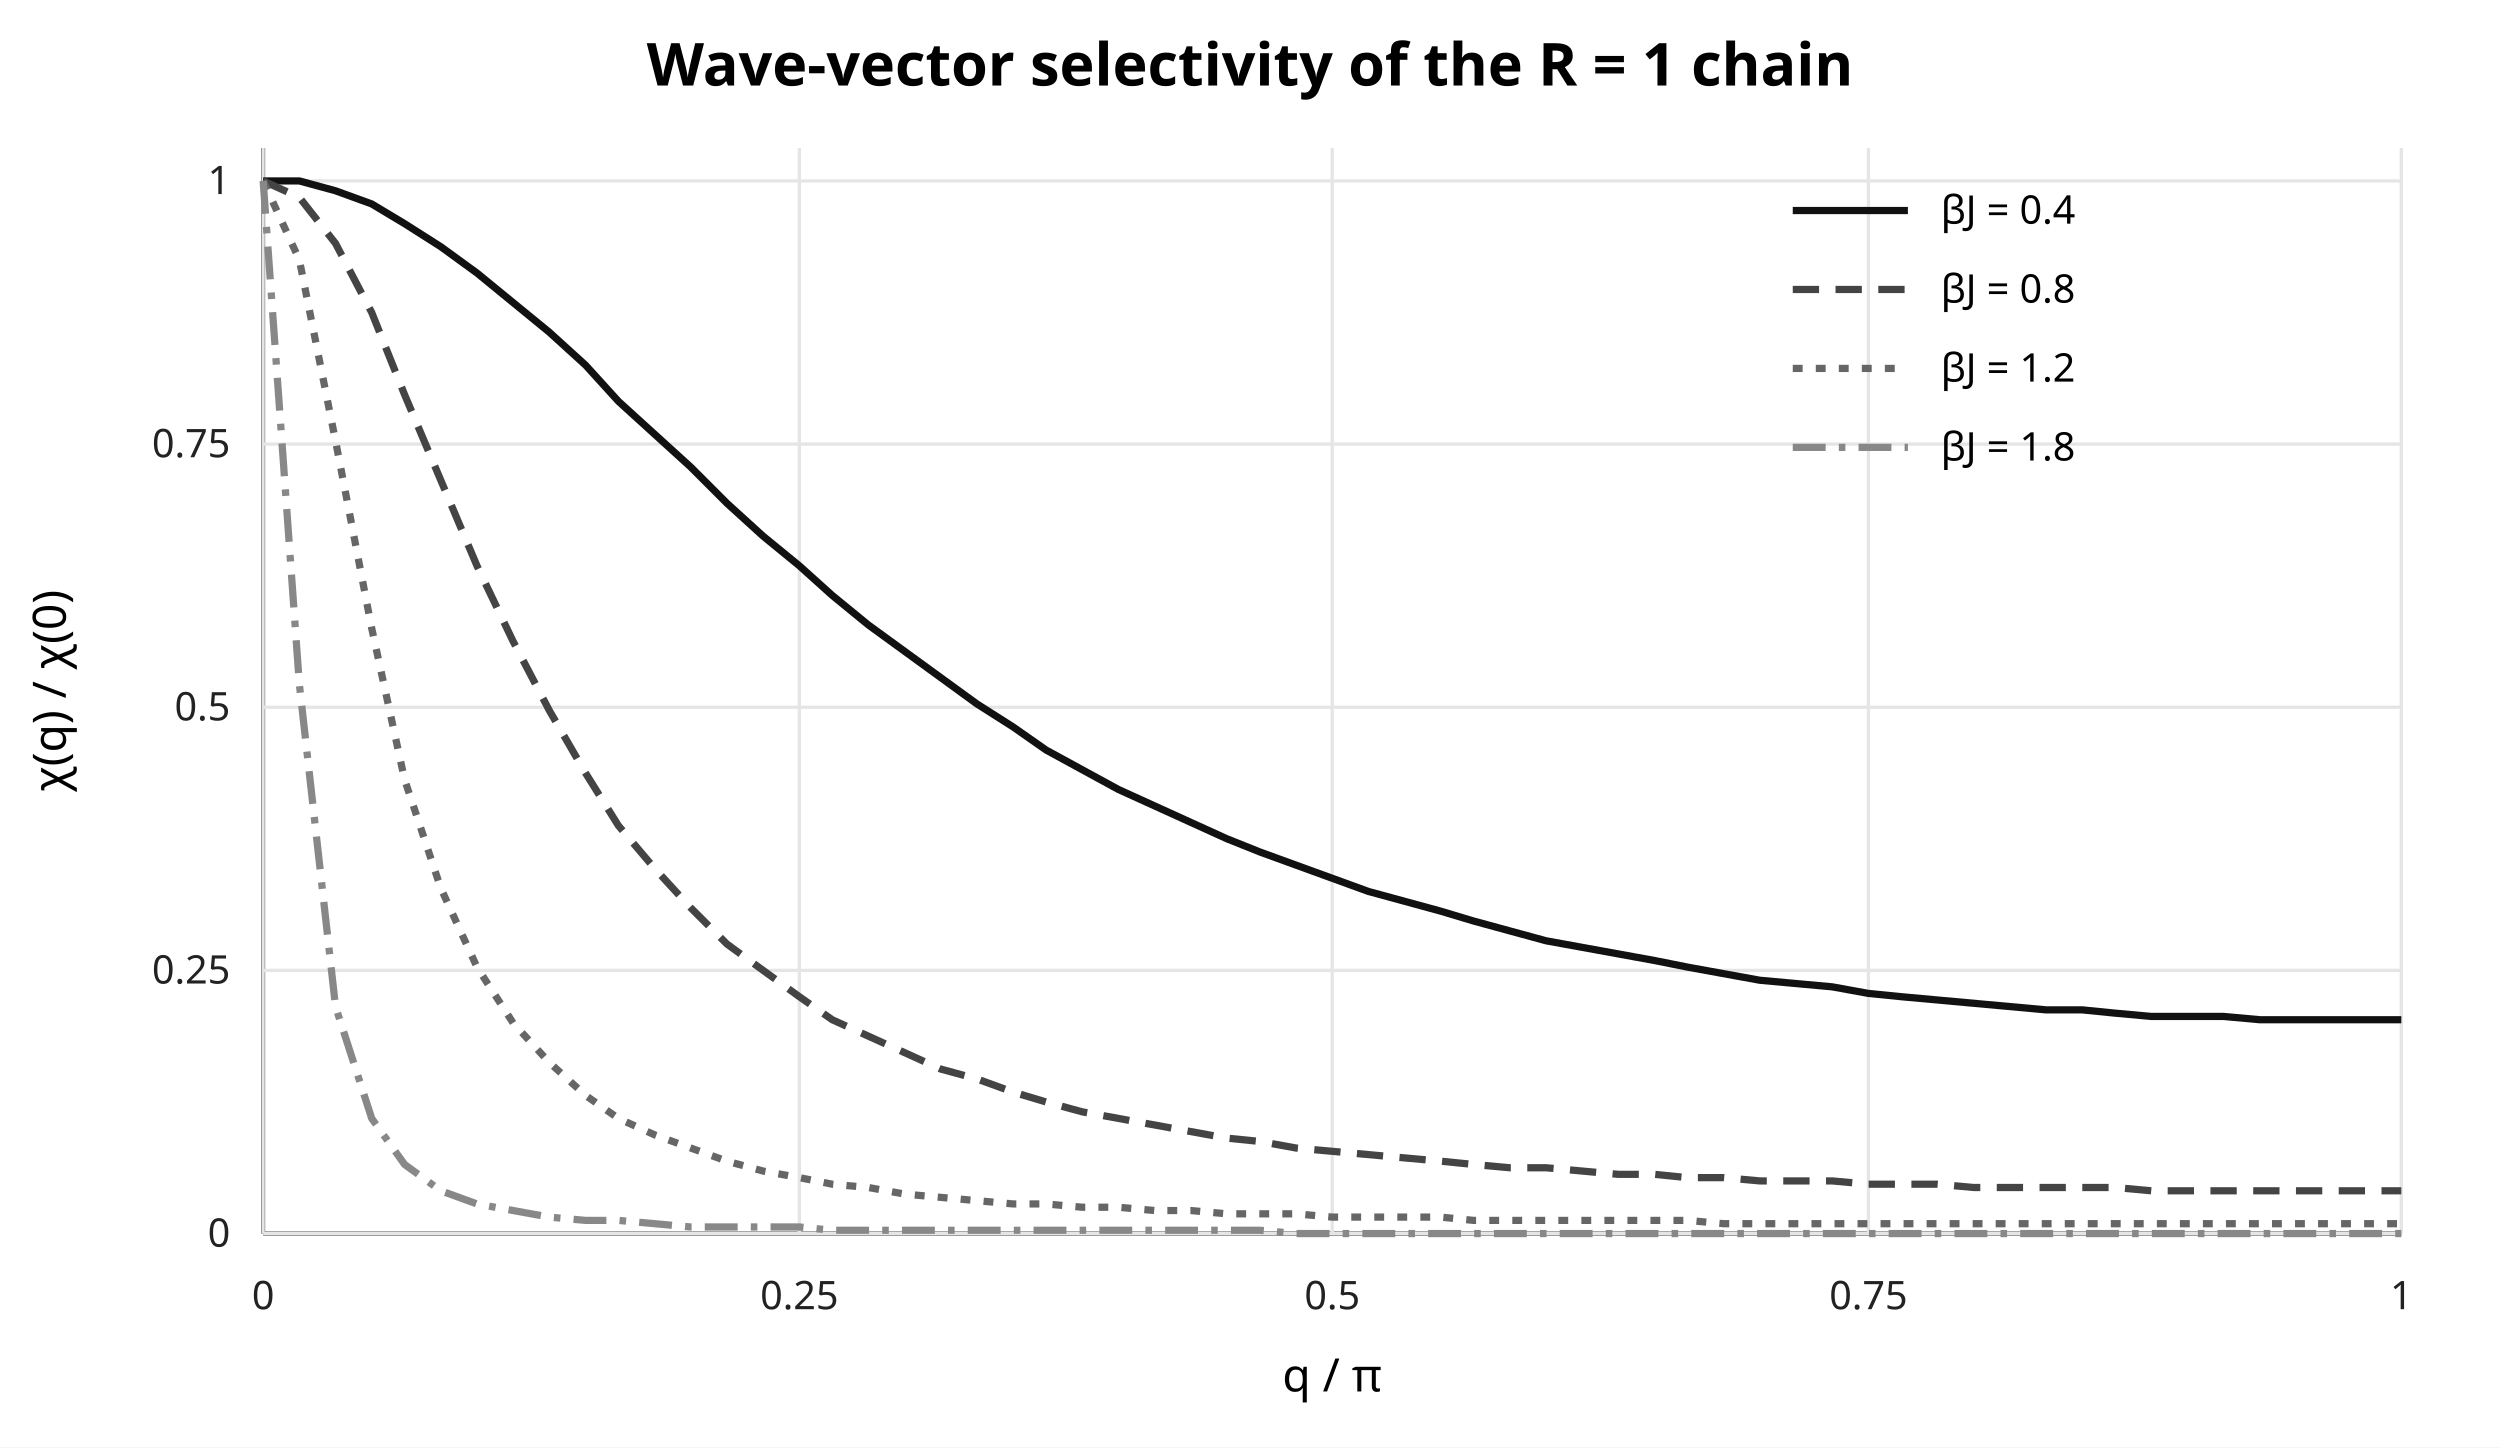
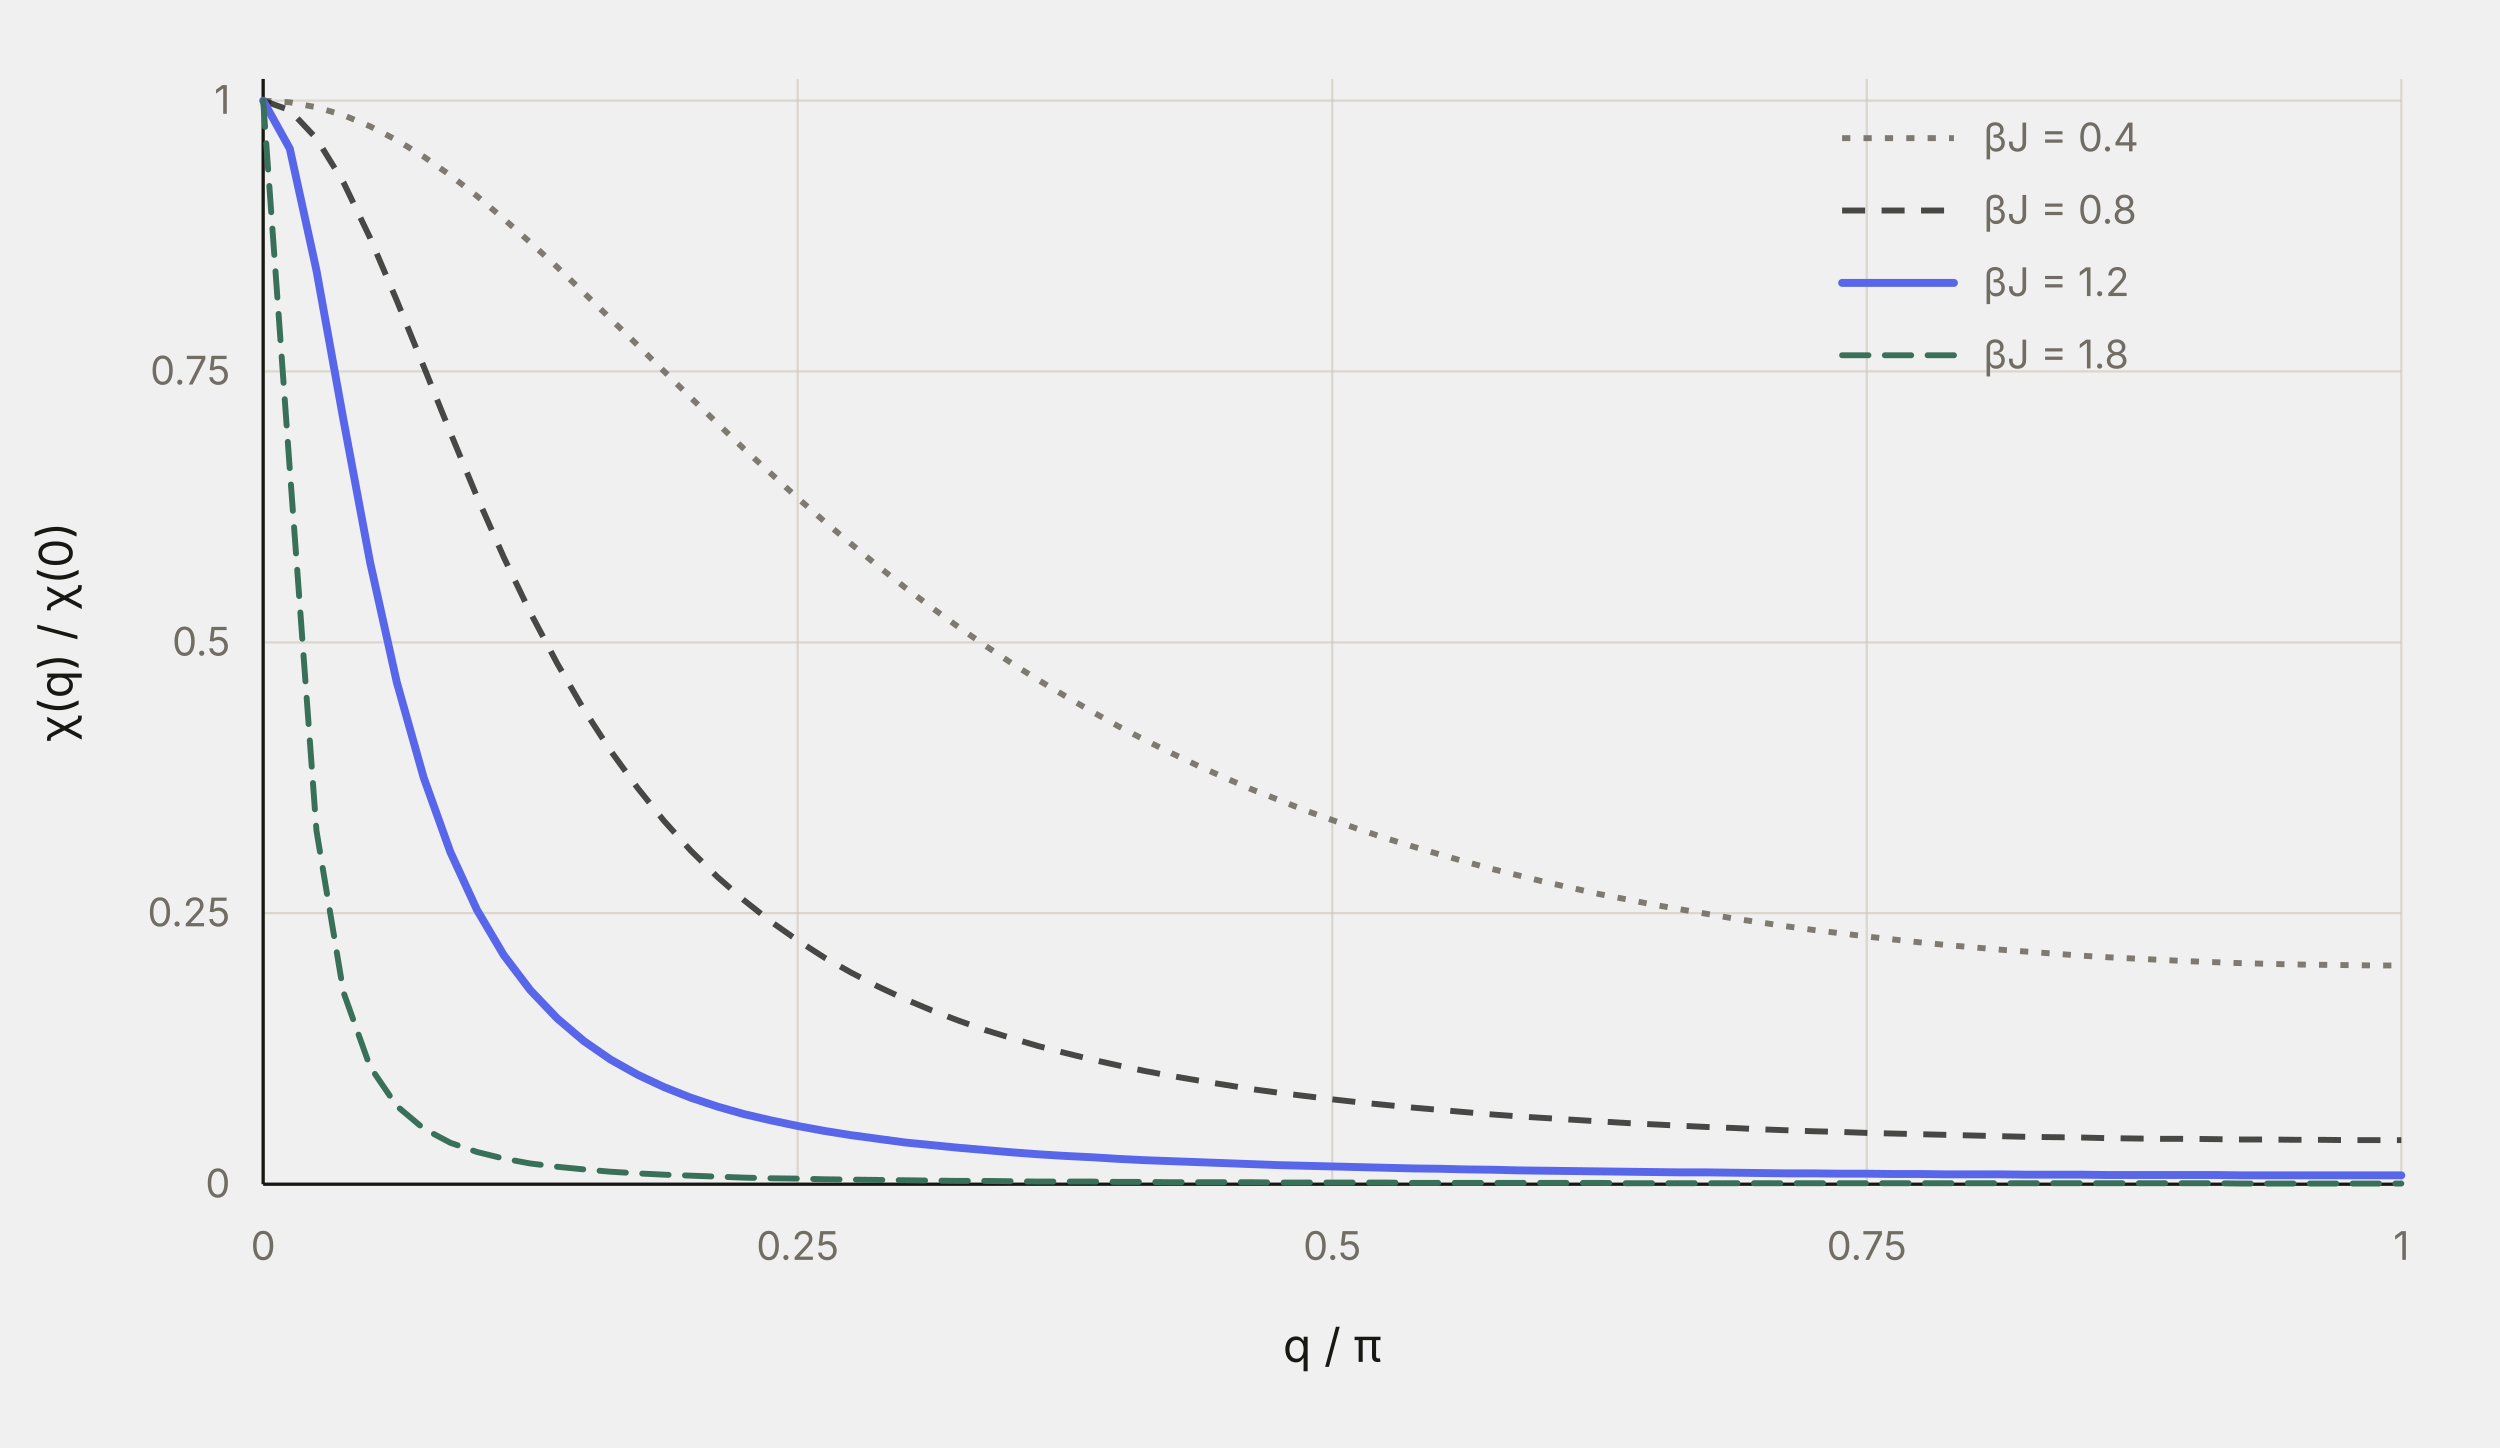
<svg xmlns="http://www.w3.org/2000/svg" width="760" height="440" viewBox="0 0 760 440">
-   <rect width="100%" height="100%" fill="white" />
-   <text x="380" y="26" text-anchor="middle" font-family="system-ui, sans-serif" font-size="18" font-weight="600">Wave-vector selectivity of the R = 1 chain</text>
-   <line x1="80" y1="45" x2="80" y2="375" stroke="#222" stroke-width="1.2" />
-   <line x1="80" y1="375" x2="730" y2="375" stroke="#222" stroke-width="1.2" />
-   <g stroke="#e5e5e5">
-     <line x1="80" y1="45" x2="80" y2="375" />
-     <line x1="243" y1="45" x2="243" y2="375" />
-     <line x1="405" y1="45" x2="405" y2="375" />
-     <line x1="568" y1="45" x2="568" y2="375" />
-     <line x1="730" y1="45" x2="730" y2="375" />
-     <line x1="80" y1="375" x2="730" y2="375" />
-     <line x1="80" y1="295" x2="730" y2="295" />
-     <line x1="80" y1="215" x2="730" y2="215" />
-     <line x1="80" y1="135" x2="730" y2="135" />
-     <line x1="80" y1="55" x2="730" y2="55" />
-   </g>
-   <g font-family="system-ui, sans-serif" font-size="12" fill="#222">
-     <text x="80" y="398" text-anchor="middle">0</text>
-     <text x="243" y="398" text-anchor="middle">0.25</text>
-     <text x="405" y="398" text-anchor="middle">0.5</text>
-     <text x="568" y="398" text-anchor="middle">0.75</text>
-     <text x="730" y="398" text-anchor="middle">1</text>
-     <text x="70" y="379" text-anchor="end">0</text>
-     <text x="70" y="299" text-anchor="end">0.25</text>
-     <text x="70" y="219" text-anchor="end">0.5</text>
-     <text x="70" y="139" text-anchor="end">0.75</text>
-     <text x="70" y="59" text-anchor="end">1</text>
-   </g>
-   <text x="405" y="423" text-anchor="middle" font-family="system-ui, sans-serif" font-size="14">q / π</text>
-   <text x="20" y="210" text-anchor="middle" transform="rotate(-90 20 210)" font-family="system-ui, sans-serif" font-size="14">χ(q) / χ(0)</text>
-   <polyline fill="none" stroke="#111" stroke-width="2.2" points="80,55 91,55 102,58 113,62 123,68 134,75 145,83 156,92 167,101 178,111 188,122 199,132 210,142 221,153 232,163 243,172 253,181 264,190 275,198 286,206 297,214 308,221 318,228 329,234 340,240 351,245 362,250 373,255 383,259 394,263 405,267 416,271 427,274 438,277 448,280 459,283 470,286 481,288 492,290 503,292 513,294 524,296 535,298 546,299 557,300 568,302 578,303 589,304 600,305 611,306 622,307 633,307 643,308 654,309 665,309 676,309 687,310 698,310 708,310 719,310 730,310" />
-   <polyline fill="none" stroke="#444" stroke-width="2.2" stroke-dasharray="8 5" points="80,55 91,60 102,74 113,95 123,120 134,146 145,172 156,195 167,216 178,235 188,251 199,264 210,276 221,287 232,295 243,303 253,310 264,315 275,320 286,325 297,328 308,332 318,335 329,338 340,340 351,342 362,344 373,346 383,347 394,349 405,350 416,351 427,352 438,353 448,354 459,355 470,355 481,356 492,357 503,357 513,358 524,358 535,359 546,359 557,359 568,360 578,360 589,360 600,361 611,361 622,361 633,361 643,361 654,362 665,362 676,362 687,362 698,362 708,362 719,362 730,362" />
-   <polyline fill="none" stroke="#666" stroke-width="2.2" stroke-dasharray="3 4" points="80,55 91,79 102,134 113,191 123,237 134,270 145,294 156,311 167,323 178,333 188,340 199,345 210,349 221,353 232,356 243,358 253,360 264,361 275,363 286,364 297,365 308,366 318,366 329,367 340,367 351,368 362,368 373,369 383,369 394,369 405,370 416,370 427,370 438,370 448,371 459,371 470,371 481,371 492,371 503,371 513,371 524,372 535,372 546,372 557,372 568,372 578,372 589,372 600,372 611,372 622,372 633,372 643,372 654,372 665,372 676,372 687,372 698,372 708,372 719,372 730,372" />
-   <polyline fill="none" stroke="#888" stroke-width="2.2" stroke-dasharray="10 4 2 4" points="80,55 91,208 102,306 113,340 123,354 134,362 145,366 156,368 167,370 178,371 188,371 199,372 210,373 221,373 232,373 243,373 253,374 264,374 275,374 286,374 297,374 308,374 318,374 329,374 340,374 351,374 362,374 373,374 383,374 394,375 405,375 416,375 427,375 438,375 448,375 459,375 470,375 481,375 492,375 503,375 513,375 524,375 535,375 546,375 557,375 568,375 578,375 589,375 600,375 611,375 622,375 633,375 643,375 654,375 665,375 676,375 687,375 698,375 708,375 719,375 730,375" />
-   <g font-family="system-ui, sans-serif" font-size="12">
-     <line x1="545" y1="64" x2="580" y2="64" stroke="#111" stroke-width="2.2" />
-     <text x="590" y="68">βJ = 0.4</text>
-     <line x1="545" y1="88" x2="580" y2="88" stroke="#444" stroke-width="2.2" stroke-dasharray="8 5" />
-     <text x="590" y="92">βJ = 0.8</text>
-     <line x1="545" y1="112" x2="580" y2="112" stroke="#666" stroke-width="2.2" stroke-dasharray="3 4" />
-     <text x="590" y="116">βJ = 1.2</text>
-     <line x1="545" y1="136" x2="580" y2="136" stroke="#888" stroke-width="2.2" stroke-dasharray="10 4 2 4" />
-     <text x="590" y="140">βJ = 1.8</text>
-   </g>
+   <style>
+ .axis{stroke:#171714;stroke-width:1}.grid{stroke:#cbc3b5;stroke-width:.7;opacity:.55}
+ .tick{fill:#716d64;font:12px system-ui,-apple-system,BlinkMacSystemFont,"Segoe UI",sans-serif}
+ .label{fill:#171714;font:14px system-ui,-apple-system,BlinkMacSystemFont,"Segoe UI",sans-serif}
+ .legend{fill:#716d64;font:12px system-ui,-apple-system,BlinkMacSystemFont,"Segoe UI",sans-serif}
+ .panel{fill:#171714;font:600 12px system-ui,-apple-system,BlinkMacSystemFont,"Segoe UI",sans-serif}
+ .primary{fill:none;stroke:#5866e9;stroke-width:2.4;stroke-linecap:round;stroke-linejoin:round}
+ .secondary{fill:none;stroke:#39705a;stroke-width:1.8;stroke-dasharray:8 5;stroke-linecap:round;stroke-linejoin:round}
+ .inkdash{fill:none;stroke:#171714;stroke-width:1.8;stroke-dasharray:7 5;opacity:.78}
+ .muteddot{fill:none;stroke:#716d64;stroke-width:1.8;stroke-dasharray:2.5 4;opacity:.9}
+ @media(prefers-color-scheme:dark){.axis{stroke:#f0eadf}.grid{stroke:#4a4740}.tick,.legend{fill:#a8a196}.label,.panel{fill:#f0eadf}.primary{stroke:#99a2ff}.secondary{stroke:#8bc4a9}.inkdash{stroke:#f0eadf}.muteddot{stroke:#a8a196}}
+ </style>
+   <line class="grid" x1="80.0" y1="24" x2="80.0" y2="360" />
+   <text class="tick" x="80.0" y="383" text-anchor="middle">0</text>
+   <line class="grid" x1="242.5" y1="24" x2="242.5" y2="360" />
+   <text class="tick" x="242.5" y="383" text-anchor="middle">0.25</text>
+   <line class="grid" x1="405.0" y1="24" x2="405.0" y2="360" />
+   <text class="tick" x="405.0" y="383" text-anchor="middle">0.5</text>
+   <line class="grid" x1="567.5" y1="24" x2="567.5" y2="360" />
+   <text class="tick" x="567.5" y="383" text-anchor="middle">0.75</text>
+   <line class="grid" x1="730.0" y1="24" x2="730.0" y2="360" />
+   <text class="tick" x="730.0" y="383" text-anchor="middle">1</text>
+   <line class="grid" x1="80" y1="360.0" x2="730" y2="360.0" />
+   <text class="tick" x="70" y="364.0" text-anchor="end">0</text>
+   <line class="grid" x1="80" y1="277.6" x2="730" y2="277.6" />
+   <text class="tick" x="70" y="281.6" text-anchor="end">0.25</text>
+   <line class="grid" x1="80" y1="195.3" x2="730" y2="195.3" />
+   <text class="tick" x="70" y="199.3" text-anchor="end">0.5</text>
+   <line class="grid" x1="80" y1="112.9" x2="730" y2="112.9" />
+   <text class="tick" x="70" y="116.9" text-anchor="end">0.75</text>
+   <line class="grid" x1="80" y1="30.6" x2="730" y2="30.6" />
+   <text class="tick" x="70" y="34.6" text-anchor="end">1</text>
+   <line class="axis" x1="80" y1="24" x2="80" y2="360" />
+   <line class="axis" x1="80" y1="360" x2="730" y2="360" />
+   <text class="label" x="405" y="414" text-anchor="middle">q / π</text>
+   <text class="label" x="22" y="192" text-anchor="middle" transform="rotate(-90 22 192)">χ(q) / χ(0)</text>
+   <polyline class="muteddot" points="80.0,30.6 88.1,31.1 96.2,32.6 104.4,35.0 112.5,38.4 120.6,42.6 128.8,47.6 136.9,53.3 145.0,59.6 153.1,66.5 161.2,73.7 169.4,81.2 177.5,89.0 185.6,96.9 193.8,104.9 201.9,112.9 210.0,120.9 218.1,128.7 226.2,136.5 234.4,144.0 242.5,151.4 250.6,158.5 258.8,165.4 266.9,172.1 275.0,178.5 283.1,184.6 291.2,190.5 299.4,196.2 307.5,201.6 315.6,206.7 323.8,211.6 331.9,216.3 340.0,220.8 348.1,225.0 356.2,229.0 364.4,232.9 372.5,236.5 380.6,240.0 388.8,243.2 396.9,246.4 405.0,249.3 413.1,252.1 421.2,254.8 429.4,257.3 437.5,259.7 445.6,262.0 453.7,264.2 461.9,266.2 470.0,268.2 478.1,270.0 486.2,271.8 494.4,273.4 502.5,275.0 510.6,276.4 518.8,277.8 526.9,279.2 535.0,280.4 543.1,281.6 551.2,282.7 559.4,283.7 567.5,284.7 575.6,285.6 583.8,286.5 591.9,287.3 600.0,288.0 608.1,288.7 616.2,289.3 624.4,289.9 632.5,290.5 640.6,291.0 648.8,291.4 656.9,291.8 665.0,292.2 673.1,292.5 681.2,292.8 689.4,293.0 697.5,293.2 705.6,293.3 713.8,293.4 721.9,293.5 730.0,293.5" />
+   <polyline class="inkdash" points="80.0,30.6 88.1,33.5 96.2,42.1 104.4,55.4 112.5,72.3 120.6,91.3 128.8,111.4 136.9,131.5 145.0,151.0 153.1,169.3 161.2,186.2 169.4,201.7 177.5,215.7 185.6,228.2 193.8,239.5 201.9,249.6 210.0,258.6 218.1,266.6 226.2,273.7 234.4,280.2 242.5,285.9 250.6,291.1 258.8,295.7 266.9,299.9 275.0,303.7 283.1,307.1 291.2,310.2 299.4,313.1 307.5,315.6 315.6,318.0 323.8,320.1 331.9,322.1 340.0,323.9 348.1,325.6 356.2,327.1 364.4,328.5 372.5,329.8 380.6,331.1 388.8,332.2 396.9,333.2 405.0,334.2 413.1,335.1 421.2,335.9 429.4,336.7 437.5,337.4 445.6,338.1 453.7,338.8 461.9,339.4 470.0,339.9 478.1,340.4 486.2,340.9 494.4,341.4 502.5,341.8 510.6,342.2 518.8,342.6 526.9,342.9 535.0,343.3 543.1,343.6 551.2,343.9 559.4,344.1 567.5,344.4 575.6,344.6 583.8,344.8 591.9,345.0 600.0,345.2 608.1,345.4 616.2,345.6 624.4,345.7 632.5,345.8 640.6,346.0 648.8,346.1 656.9,346.2 665.0,346.2 673.1,346.3 681.2,346.4 689.4,346.4 697.5,346.5 705.6,346.5 713.8,346.6 721.9,346.6 730.0,346.6" />
+   <polyline class="primary" points="80.0,30.6 88.1,45.2 96.2,82.2 104.4,127.6 112.5,170.9 120.6,207.3 128.8,236.4 136.9,259.0 145.0,276.6 153.1,290.3 161.2,301.0 169.4,309.6 177.5,316.5 185.6,322.1 193.8,326.7 201.9,330.5 210.0,333.7 218.1,336.4 226.2,338.7 234.4,340.6 242.5,342.3 250.6,343.8 258.8,345.1 266.9,346.2 275.0,347.3 283.1,348.1 291.2,348.9 299.4,349.6 307.5,350.3 315.6,350.9 323.8,351.4 331.9,351.8 340.0,352.3 348.1,352.7 356.2,353.0 364.4,353.3 372.5,353.6 380.6,353.9 388.8,354.2 396.9,354.4 405.0,354.6 413.1,354.8 421.2,355.0 429.4,355.2 437.5,355.3 445.6,355.5 453.7,355.6 461.9,355.8 470.0,355.9 478.1,356.0 486.2,356.1 494.4,356.2 502.5,356.3 510.6,356.4 518.8,356.4 526.9,356.5 535.0,356.6 543.1,356.7 551.2,356.7 559.4,356.8 567.5,356.8 575.6,356.9 583.8,356.9 591.9,357.0 600.0,357.0 608.1,357.0 616.2,357.1 624.4,357.1 632.5,357.1 640.6,357.2 648.8,357.2 656.9,357.2 665.0,357.2 673.1,357.2 681.2,357.3 689.4,357.3 697.5,357.3 705.6,357.3 713.8,357.3 721.9,357.3 730.0,357.3" />
+   <polyline class="secondary" points="80.0,30.6 88.1,142.7 96.2,252.5 104.4,301.6 112.5,324.3 120.6,336.2 128.8,343.1 136.9,347.4 145.0,350.2 153.1,352.2 161.2,353.7 169.4,354.7 177.5,355.5 185.6,356.2 193.8,356.7 201.9,357.1 210.0,357.4 218.1,357.7 226.2,358.0 234.4,358.2 242.5,358.3 250.6,358.5 258.8,358.6 266.9,358.7 275.0,358.8 283.1,358.9 291.2,359.0 299.4,359.0 307.5,359.1 315.6,359.2 323.8,359.2 331.9,359.2 340.0,359.3 348.1,359.3 356.2,359.4 364.4,359.4 372.5,359.4 380.6,359.4 388.8,359.5 396.9,359.5 405.0,359.5 413.1,359.5 421.2,359.5 429.4,359.6 437.5,359.6 445.6,359.6 453.7,359.6 461.9,359.6 470.0,359.6 478.1,359.6 486.2,359.6 494.4,359.7 502.5,359.7 510.6,359.7 518.8,359.7 526.9,359.7 535.0,359.7 543.1,359.7 551.2,359.7 559.4,359.7 567.5,359.7 575.6,359.7 583.8,359.7 591.9,359.7 600.0,359.7 608.1,359.7 616.2,359.7 624.4,359.7 632.5,359.7 640.6,359.7 648.8,359.7 656.9,359.7 665.0,359.7 673.1,359.7 681.2,359.8 689.4,359.8 697.5,359.8 705.6,359.8 713.8,359.8 721.9,359.8 730.0,359.8" />
+   <line class="muteddot" x1="560" y1="42" x2="594" y2="42" />
+   <text class="legend" x="603" y="46">βJ = 0.4</text>
+   <line class="inkdash" x1="560" y1="64" x2="594" y2="64" />
+   <text class="legend" x="603" y="68">βJ = 0.8</text>
+   <line class="primary" x1="560" y1="86" x2="594" y2="86" />
+   <text class="legend" x="603" y="90">βJ = 1.2</text>
+   <line class="secondary" x1="560" y1="108" x2="594" y2="108" />
+   <text class="legend" x="603" y="112">βJ = 1.8</text>
</svg>
